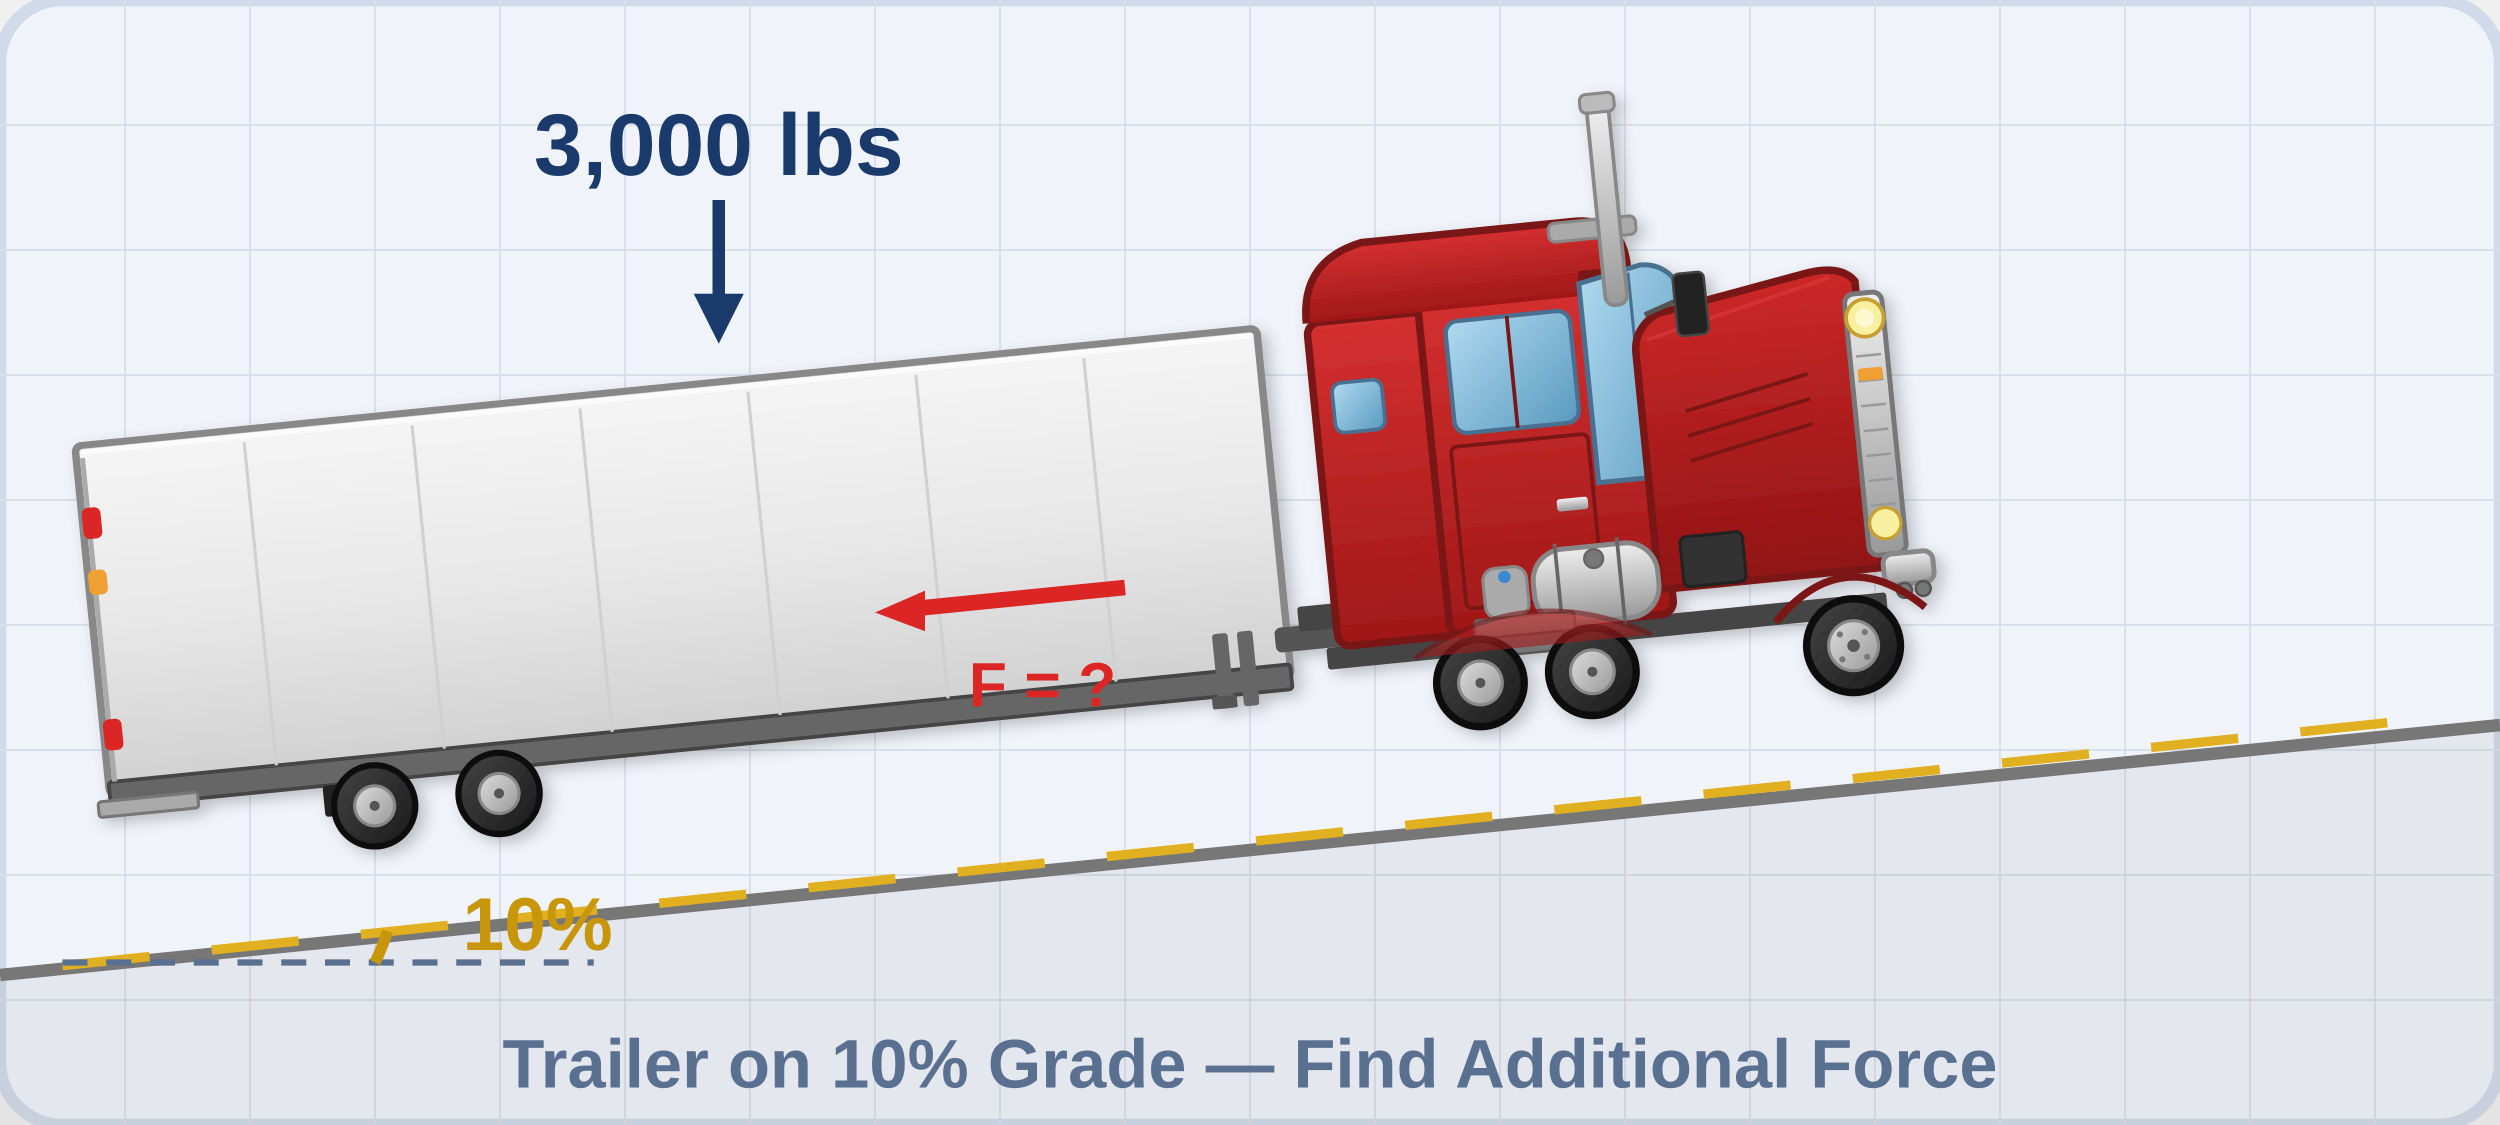
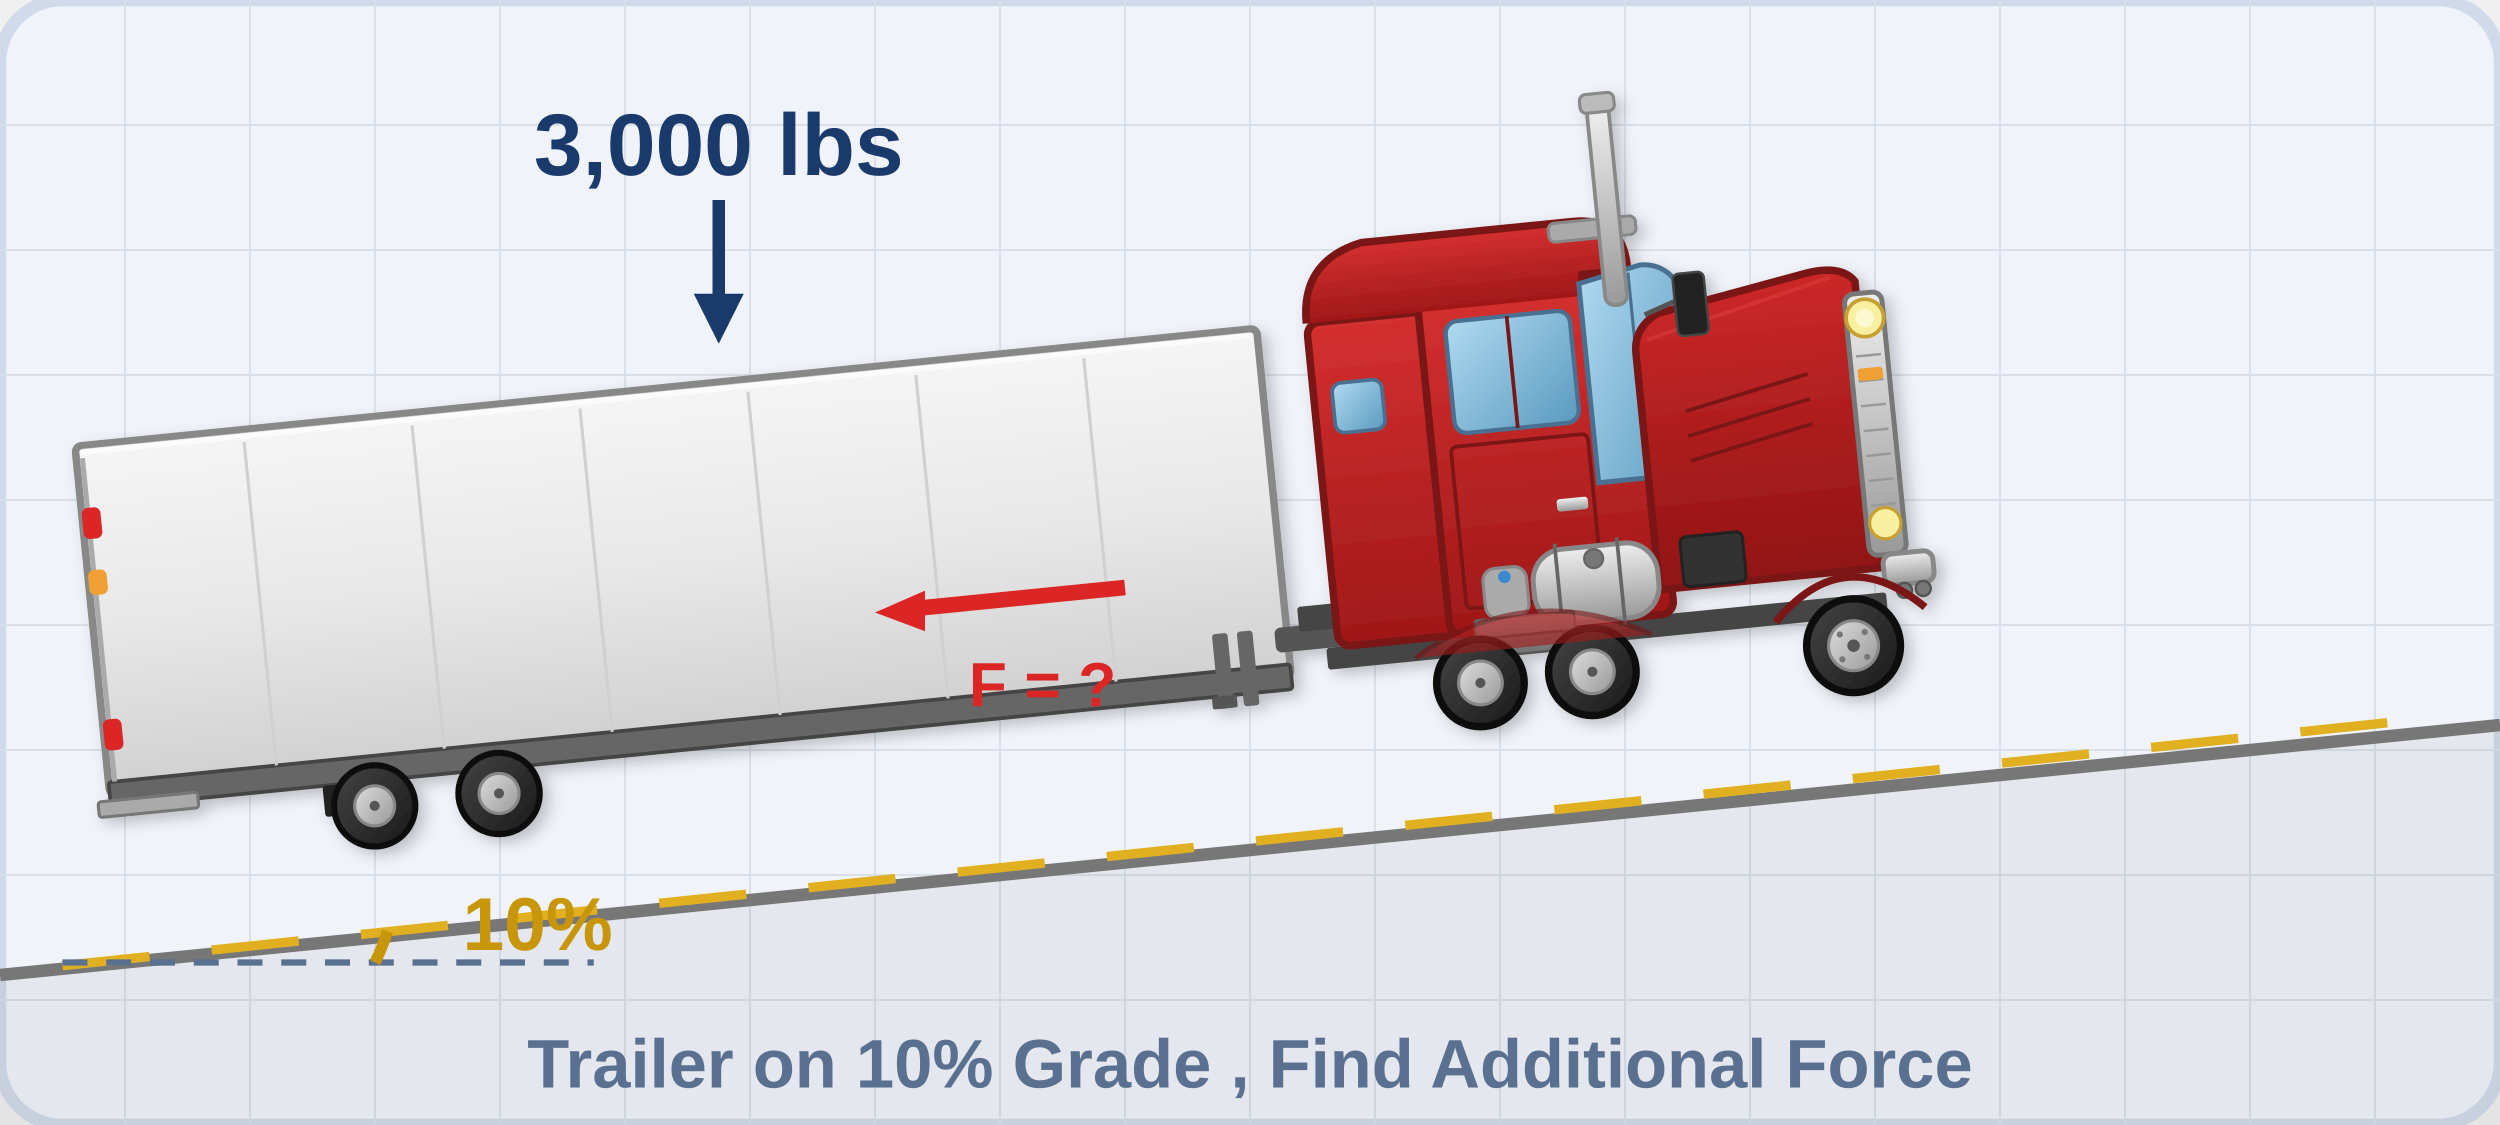
<svg xmlns="http://www.w3.org/2000/svg" width="400" height="180" viewBox="0 0 400 180">
  <defs>
    <linearGradient id="cabPaint" x1="0" y1="0" x2="0" y2="1">
      <stop offset="0%" stop-color="#d43030" />
      <stop offset="100%" stop-color="#a01818" />
    </linearGradient>
    <linearGradient id="hoodPaint" x1="0" y1="0" x2="0" y2="1">
      <stop offset="0%" stop-color="#cc2828" />
      <stop offset="100%" stop-color="#901414" />
    </linearGradient>
    <linearGradient id="trailerBody" x1="0" y1="0" x2="0" y2="1">
      <stop offset="0%" stop-color="#f5f5f5" />
      <stop offset="50%" stop-color="#e8e8e8" />
      <stop offset="100%" stop-color="#d0d0d0" />
    </linearGradient>
    <linearGradient id="chrome" x1="0" y1="0" x2="0" y2="1">
      <stop offset="0%" stop-color="#eee" />
      <stop offset="40%" stop-color="#ccc" />
      <stop offset="100%" stop-color="#999" />
    </linearGradient>
    <linearGradient id="glass" x1="0" y1="0" x2="1" y2="1">
      <stop offset="0%" stop-color="#b0daf0" />
      <stop offset="100%" stop-color="#5a9ac0" />
    </linearGradient>
    <linearGradient id="rubber" x1="0" y1="0" x2="1" y2="1">
      <stop offset="0%" stop-color="#444" />
      <stop offset="100%" stop-color="#1a1a1a" />
    </linearGradient>
    <linearGradient id="hubcap" x1="0" y1="0" x2="1" y2="1">
      <stop offset="0%" stop-color="#ddd" />
      <stop offset="100%" stop-color="#999" />
    </linearGradient>
    <filter id="dropshadow" x="-2%" y="-2%" width="106%" height="106%">
      <feDropShadow dx="1" dy="1" stdDeviation="1.2" flood-color="#000" flood-opacity="0.22" />
    </filter>
  </defs>
  <style>text{font-family:Arial,sans-serif;}</style>
  <rect width="400" height="180" rx="10" fill="#f0f4fa" stroke="#d0daea" stroke-width="2" />
  <g stroke="#d8dfe8" stroke-width="0.3">
    <line x1="0" y1="20" x2="400" y2="20" />
    <line x1="0" y1="40" x2="400" y2="40" />
    <line x1="0" y1="60" x2="400" y2="60" />
    <line x1="0" y1="80" x2="400" y2="80" />
    <line x1="0" y1="100" x2="400" y2="100" />
    <line x1="0" y1="120" x2="400" y2="120" />
    <line x1="0" y1="140" x2="400" y2="140" />
    <line x1="0" y1="160" x2="400" y2="160" />
    <line x1="20" y1="0" x2="20" y2="180" />
    <line x1="40" y1="0" x2="40" y2="180" />
    <line x1="60" y1="0" x2="60" y2="180" />
    <line x1="80" y1="0" x2="80" y2="180" />
    <line x1="100" y1="0" x2="100" y2="180" />
    <line x1="120" y1="0" x2="120" y2="180" />
    <line x1="140" y1="0" x2="140" y2="180" />
    <line x1="160" y1="0" x2="160" y2="180" />
    <line x1="180" y1="0" x2="180" y2="180" />
    <line x1="200" y1="0" x2="200" y2="180" />
    <line x1="220" y1="0" x2="220" y2="180" />
    <line x1="240" y1="0" x2="240" y2="180" />
    <line x1="260" y1="0" x2="260" y2="180" />
    <line x1="280" y1="0" x2="280" y2="180" />
    <line x1="300" y1="0" x2="300" y2="180" />
    <line x1="320" y1="0" x2="320" y2="180" />
    <line x1="340" y1="0" x2="340" y2="180" />
    <line x1="360" y1="0" x2="360" y2="180" />
    <line x1="380" y1="0" x2="380" y2="180" />
  </g>
  <polygon points="0,156 400,116 400,180 0,180" fill="#888" opacity="0.12" />
  <line x1="0" y1="156" x2="400" y2="116" stroke="#777" stroke-width="2" />
  <line x1="10" y1="154.5" x2="390" y2="114.8" stroke="#e0b020" stroke-width="1.5" stroke-dasharray="14,10" />
  <line x1="10" y1="154" x2="95" y2="154" stroke="#5a7090" stroke-width="1" stroke-dasharray="4,3" />
  <path d="M60,154 A35,35 0 0,0 62,149" fill="none" stroke="#c8960a" stroke-width="1.8" />
  <text x="74" y="152" font-size="12" font-weight="800" fill="#c8960a">10%</text>
-   <g transform="rotate(-5.7, 210, 122)" filter="url(#dropshadow)">
+   <g transform="rotate(-5.7,210,122)" filter="url(#dropshadow)">
    <rect x="18" y="52" width="190" height="56" rx="1" fill="url(#trailerBody)" stroke="#888" stroke-width="1.2" />
    <line x1="19" y1="53" x2="207" y2="53" stroke="#fff" stroke-width="1" opacity="0.6" />
    <rect x="18" y="106" width="190" height="4" rx="0.5" fill="#666" stroke="#444" stroke-width="0.6" />
    <line x1="45" y1="54" x2="45" y2="106" stroke="#d0d0d0" stroke-width="0.5" />
    <line x1="72" y1="54" x2="72" y2="106" stroke="#d0d0d0" stroke-width="0.5" />
    <line x1="99" y1="54" x2="99" y2="106" stroke="#d0d0d0" stroke-width="0.5" />
    <line x1="126" y1="54" x2="126" y2="106" stroke="#d0d0d0" stroke-width="0.5" />
    <line x1="153" y1="54" x2="153" y2="106" stroke="#d0d0d0" stroke-width="0.5" />
    <line x1="180" y1="54" x2="180" y2="106" stroke="#d0d0d0" stroke-width="0.5" />
    <line x1="19" y1="54" x2="19" y2="106" stroke="#aaa" stroke-width="0.8" />
    <rect x="18" y="62" width="3" height="5" rx="1" fill="#dc2626" />
    <rect x="18" y="72" width="3" height="4" rx="1" fill="#f0a030" />
    <rect x="18" y="96" width="3" height="5" rx="1" fill="#dc2626" />
    <rect x="16" y="109" width="16" height="2.5" rx="0.5" fill="#aaa" stroke="#777" stroke-width="0.5" />
    <rect x="52" y="110" width="5" height="5" rx="0.5" fill="#222" />
    <rect x="78" y="110" width="5" height="5" rx="0.5" fill="#222" />
    <rect x="196" y="100" width="2.5" height="12" rx="0.5" fill="#666" />
    <rect x="200" y="100" width="2.5" height="12" rx="0.5" fill="#666" />
    <rect x="195" y="110" width="4" height="2" rx="0.3" fill="#555" />
    <circle cx="60" cy="114" r="6.5" fill="url(#rubber)" stroke="#111" stroke-width="1" />
    <circle cx="60" cy="114" r="3.2" fill="url(#hubcap)" stroke="#888" stroke-width="0.5" />
    <circle cx="60" cy="114" r="0.8" fill="#555" />
    <circle cx="80" cy="114" r="6.5" fill="url(#rubber)" stroke="#111" stroke-width="1" />
    <circle cx="80" cy="114" r="3.2" fill="url(#hubcap)" stroke="#888" stroke-width="0.5" />
    <circle cx="80" cy="114" r="0.8" fill="#555" />
    <rect x="206" y="100" width="14" height="4" rx="1" fill="#555" />
    <rect x="210" y="97" width="6" height="4" rx="0.5" fill="#444" />
    <rect x="214" y="104" width="90" height="3.5" rx="0.5" fill="#444" />
    <rect x="216" y="52" width="20" height="52" rx="2" fill="url(#cabPaint)" stroke="#7a1515" stroke-width="1.2" />
    <rect x="219" y="62" width="8" height="8" rx="1.5" fill="url(#glass)" stroke="#4a7090" stroke-width="0.6" />
    <rect x="234" y="50" width="36" height="54" rx="2" fill="url(#cabPaint)" stroke="#7a1515" stroke-width="1.2" />
    <path d="M216,52 Q216,42 226,40 L260,40 Q268,40 268,48 L268,52" fill="url(#cabPaint)" stroke="#7a1515" stroke-width="1.2" />
    <rect x="256" y="40" width="14" height="3" rx="1" fill="#aaa" stroke="#888" stroke-width="0.5" />
    <rect x="260" y="48" width="10" height="2" rx="0.5" fill="#7a1515" />
    <rect x="238" y="54" width="20" height="18" rx="2" fill="url(#glass)" stroke="#4a7090" stroke-width="0.7" />
    <line x1="248" y1="54" x2="248" y2="72" stroke="#7a1515" stroke-width="0.6" />
    <rect x="237" y="74" width="22" height="26" rx="1" fill="none" stroke="#7a1515" stroke-width="0.6" />
    <rect x="253" y="84" width="5" height="2" rx="0.5" fill="url(#chrome)" />
    <path d="M260,50 L270,48 Q274,48 276,52 L276,82 L260,82 Z" fill="url(#glass)" stroke="#4a7090" stroke-width="0.8" />
    <line x1="268" y1="49" x2="268" y2="82" stroke="#4a7090" stroke-width="0.5" />
    <path d="M268,82 L268,62 Q268,58 272,56 L296,52 Q302,51 304,54 L304,100 L268,100 Z" fill="url(#hoodPaint)" stroke="#7a1515" stroke-width="1.2" />
    <line x1="270" y1="60" x2="300" y2="53" stroke="#e04040" stroke-width="0.6" opacity="0.5" />
    <line x1="275" y1="72" x2="295" y2="68" stroke="#7a1515" stroke-width="0.6" />
    <line x1="275" y1="76" x2="295" y2="72" stroke="#7a1515" stroke-width="0.6" />
    <line x1="275" y1="80" x2="295" y2="76" stroke="#7a1515" stroke-width="0.6" />
    <rect x="302" y="56" width="6" height="42" rx="1.5" fill="url(#chrome)" stroke="#777" stroke-width="0.8" />
    <line x1="303" y1="62" x2="307" y2="62" stroke="#999" stroke-width="0.4" />
    <line x1="303" y1="66" x2="307" y2="66" stroke="#999" stroke-width="0.4" />
    <line x1="303" y1="70" x2="307" y2="70" stroke="#999" stroke-width="0.4" />
    <line x1="303" y1="74" x2="307" y2="74" stroke="#999" stroke-width="0.4" />
    <line x1="303" y1="78" x2="307" y2="78" stroke="#999" stroke-width="0.4" />
    <line x1="303" y1="82" x2="307" y2="82" stroke="#999" stroke-width="0.4" />
    <line x1="303" y1="86" x2="307" y2="86" stroke="#999" stroke-width="0.4" />
    <line x1="303" y1="90" x2="307" y2="90" stroke="#999" stroke-width="0.4" />
    <circle cx="305" cy="60" r="3" fill="#f8f0a0" stroke="#c8a030" stroke-width="0.6" />
    <circle cx="305" cy="60" r="1.5" fill="#fff" opacity="0.5" />
    <circle cx="305" cy="93" r="2.5" fill="#f8f0a0" stroke="#c8a030" stroke-width="0.5" />
    <rect x="303" y="68" width="4" height="2" rx="0.5" fill="#f0a030" />
    <rect x="304" y="98" width="8" height="5" rx="1.5" fill="url(#chrome)" stroke="#888" stroke-width="0.8" />
    <circle cx="307" cy="104" r="1.2" fill="#777" stroke="#555" stroke-width="0.4" />
    <circle cx="310" cy="104" r="1.2" fill="#777" stroke="#555" stroke-width="0.4" />
    <rect x="264" y="22" width="3.5" height="32" rx="1.5" fill="url(#chrome)" stroke="#888" stroke-width="0.6" />
    <rect x="263" y="20" width="5.5" height="3" rx="1" fill="#bbb" stroke="#888" stroke-width="0.5" />
    <line x1="270" y1="56" x2="276" y2="54" stroke="#555" stroke-width="0.8" />
    <rect x="275" y="50" width="5" height="10" rx="1" fill="#222" stroke="#444" stroke-width="0.4" />
    <rect x="248" y="92" width="20" height="12" rx="5" fill="url(#chrome)" stroke="#888" stroke-width="0.8" />
    <circle cx="258" cy="94" r="1.5" fill="#777" stroke="#666" stroke-width="0.4" />
    <line x1="252" y1="91" x2="252" y2="105" stroke="#666" stroke-width="0.6" />
    <line x1="262" y1="91" x2="262" y2="105" stroke="#666" stroke-width="0.6" />
    <rect x="240" y="94" width="7" height="8" rx="2" fill="#aaa" stroke="#888" stroke-width="0.5" />
    <circle cx="243.5" cy="95.5" r="1" fill="#3a8ad0" />
    <rect x="272" y="92" width="10" height="8" rx="1" fill="#333" stroke="#222" stroke-width="0.5" />
    <rect x="238" y="102" width="16" height="3" rx="0.5" fill="#888" stroke="#666" stroke-width="0.4" />
    <rect x="240" y="105" width="12" height="3" rx="0.5" fill="#777" stroke="#555" stroke-width="0.4" />
    <circle cx="298" cy="112" r="7.5" fill="url(#rubber)" stroke="#111" stroke-width="1.2" />
    <circle cx="298" cy="112" r="4" fill="url(#hubcap)" stroke="#888" stroke-width="0.5" />
    <circle cx="298" cy="112" r="1" fill="#555" />
    <circle cx="296" cy="110" r="0.5" fill="#777" />
    <circle cx="300" cy="110" r="0.5" fill="#777" />
    <circle cx="296" cy="114" r="0.5" fill="#777" />
    <circle cx="300" cy="114" r="0.5" fill="#777" />
    <circle cx="238" cy="112" r="7" fill="url(#rubber)" stroke="#111" stroke-width="1.2" />
    <circle cx="238" cy="112" r="3.5" fill="url(#hubcap)" stroke="#888" stroke-width="0.5" />
    <circle cx="238" cy="112" r="0.8" fill="#555" />
    <circle cx="256" cy="112" r="7" fill="url(#rubber)" stroke="#111" stroke-width="1.2" />
    <circle cx="256" cy="112" r="3.5" fill="url(#hubcap)" stroke="#888" stroke-width="0.5" />
    <circle cx="256" cy="112" r="0.8" fill="#555" />
    <path d="M286,107 Q298,95 310,107" fill="none" stroke="#7a1515" stroke-width="1.2" />
    <path d="M228,107 Q247,96 266,107" fill="url(#cabPaint)" stroke="#7a1515" stroke-width="0.8" opacity="0.6" />
  </g>
  <text x="115" y="28" text-anchor="middle" font-size="14" font-weight="800" fill="#1a3a6b">3,000 lbs</text>
  <line x1="115" y1="32" x2="115" y2="48" stroke="#1a3a6b" stroke-width="2" />
  <polygon points="111,47 115,55 119,47" fill="#1a3a6b" />
  <line x1="180" y1="94" x2="145" y2="97.5" stroke="#dc2626" stroke-width="2.5" />
  <polygon points="148,94.5 140,98 148,101" fill="#dc2626" />
  <text x="155" y="113" font-size="10" font-weight="700" fill="#dc2626">F = ?</text>
-   <text x="200" y="174" text-anchor="middle" font-size="11" font-weight="600" fill="#5a7090">Trailer on 10% Grade — Find Additional Force</text>
+   <text x="200" y="174" text-anchor="middle" font-size="11" font-weight="600" fill="#5a7090">Trailer on 10% Grade , Find Additional Force</text>
</svg>
